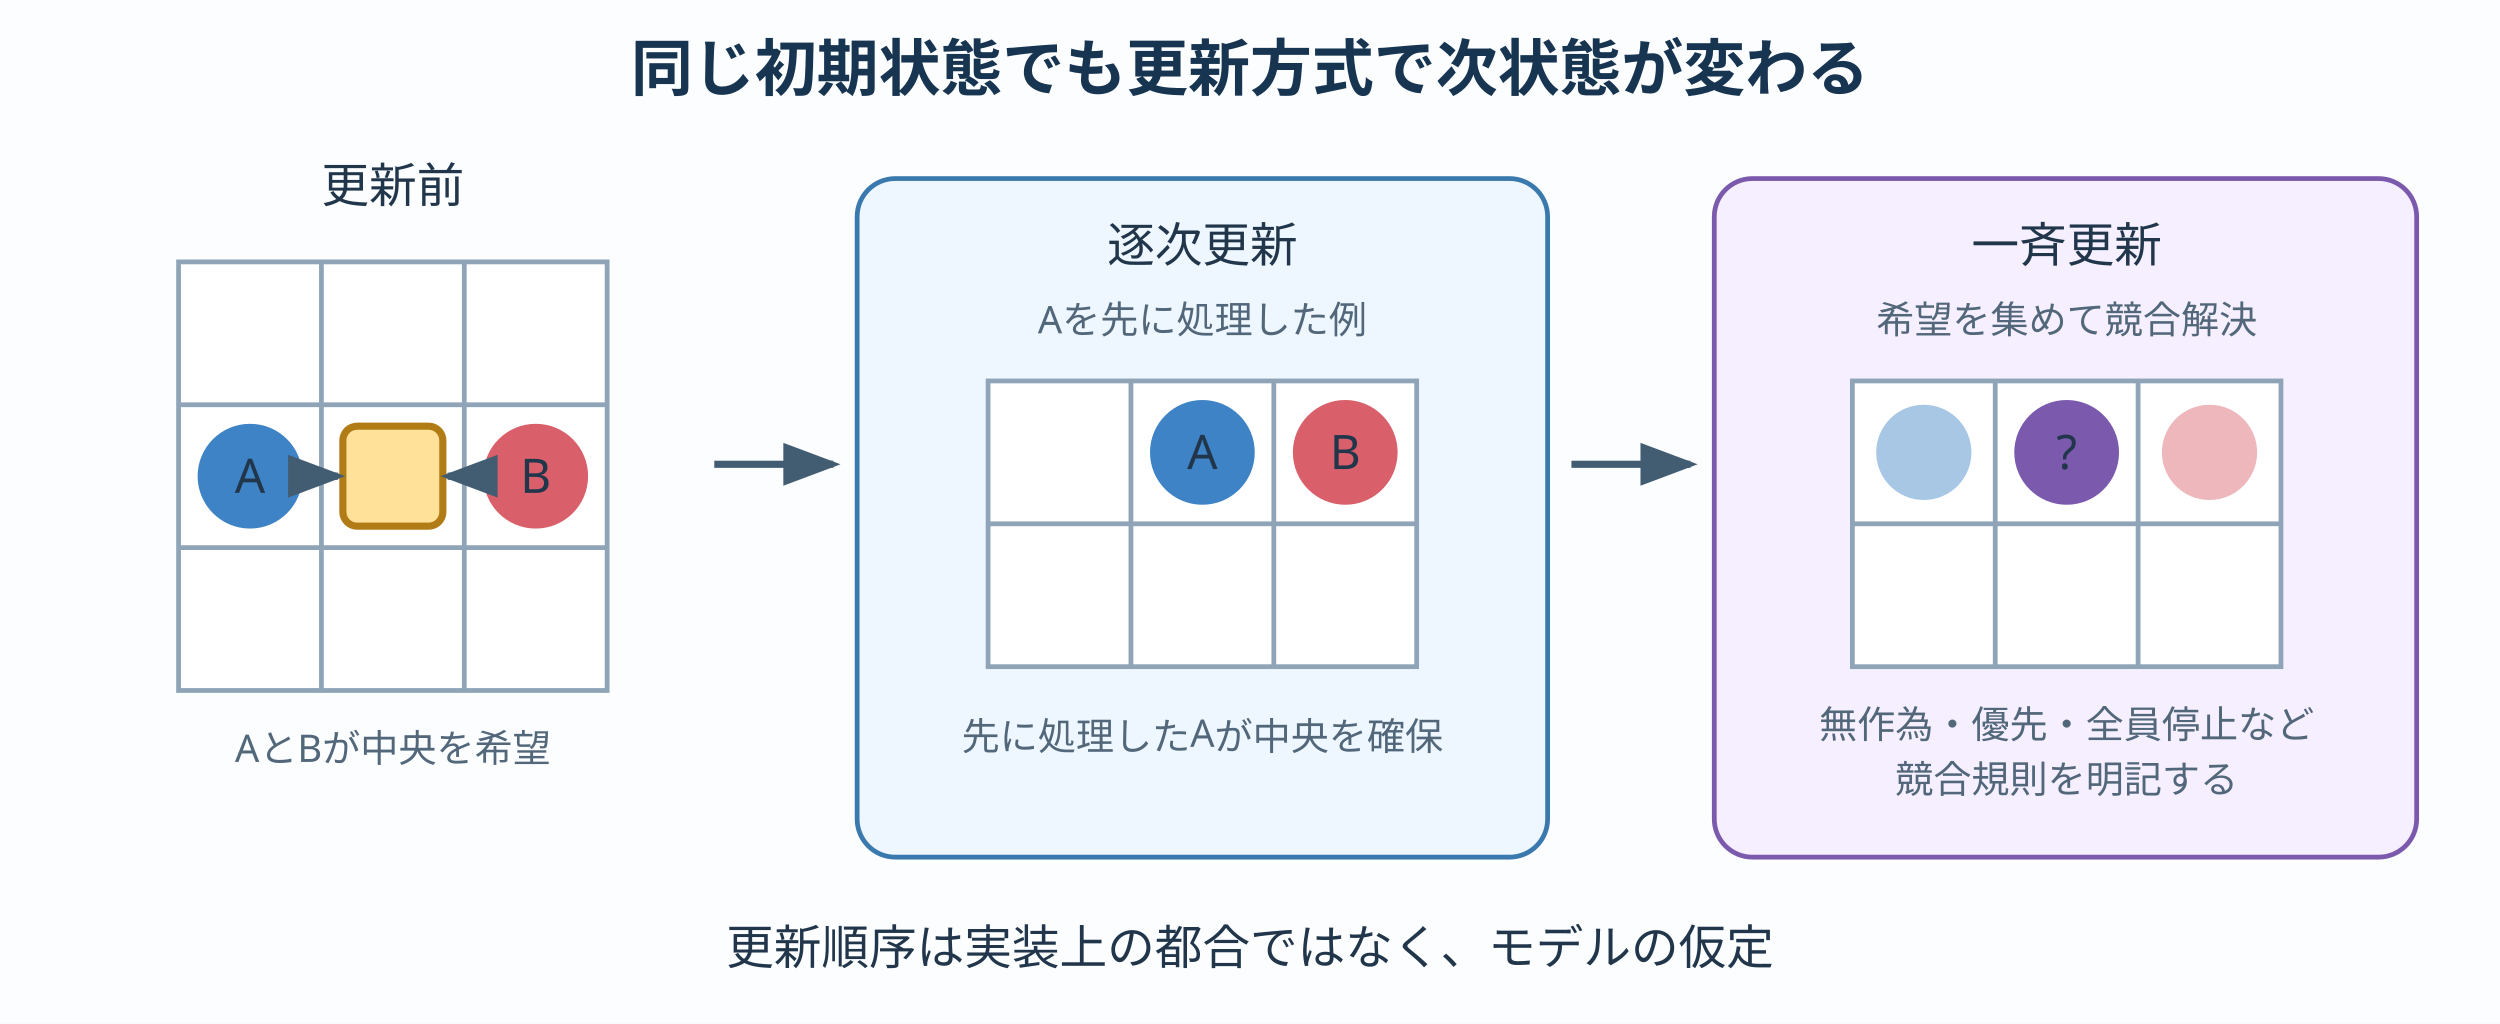
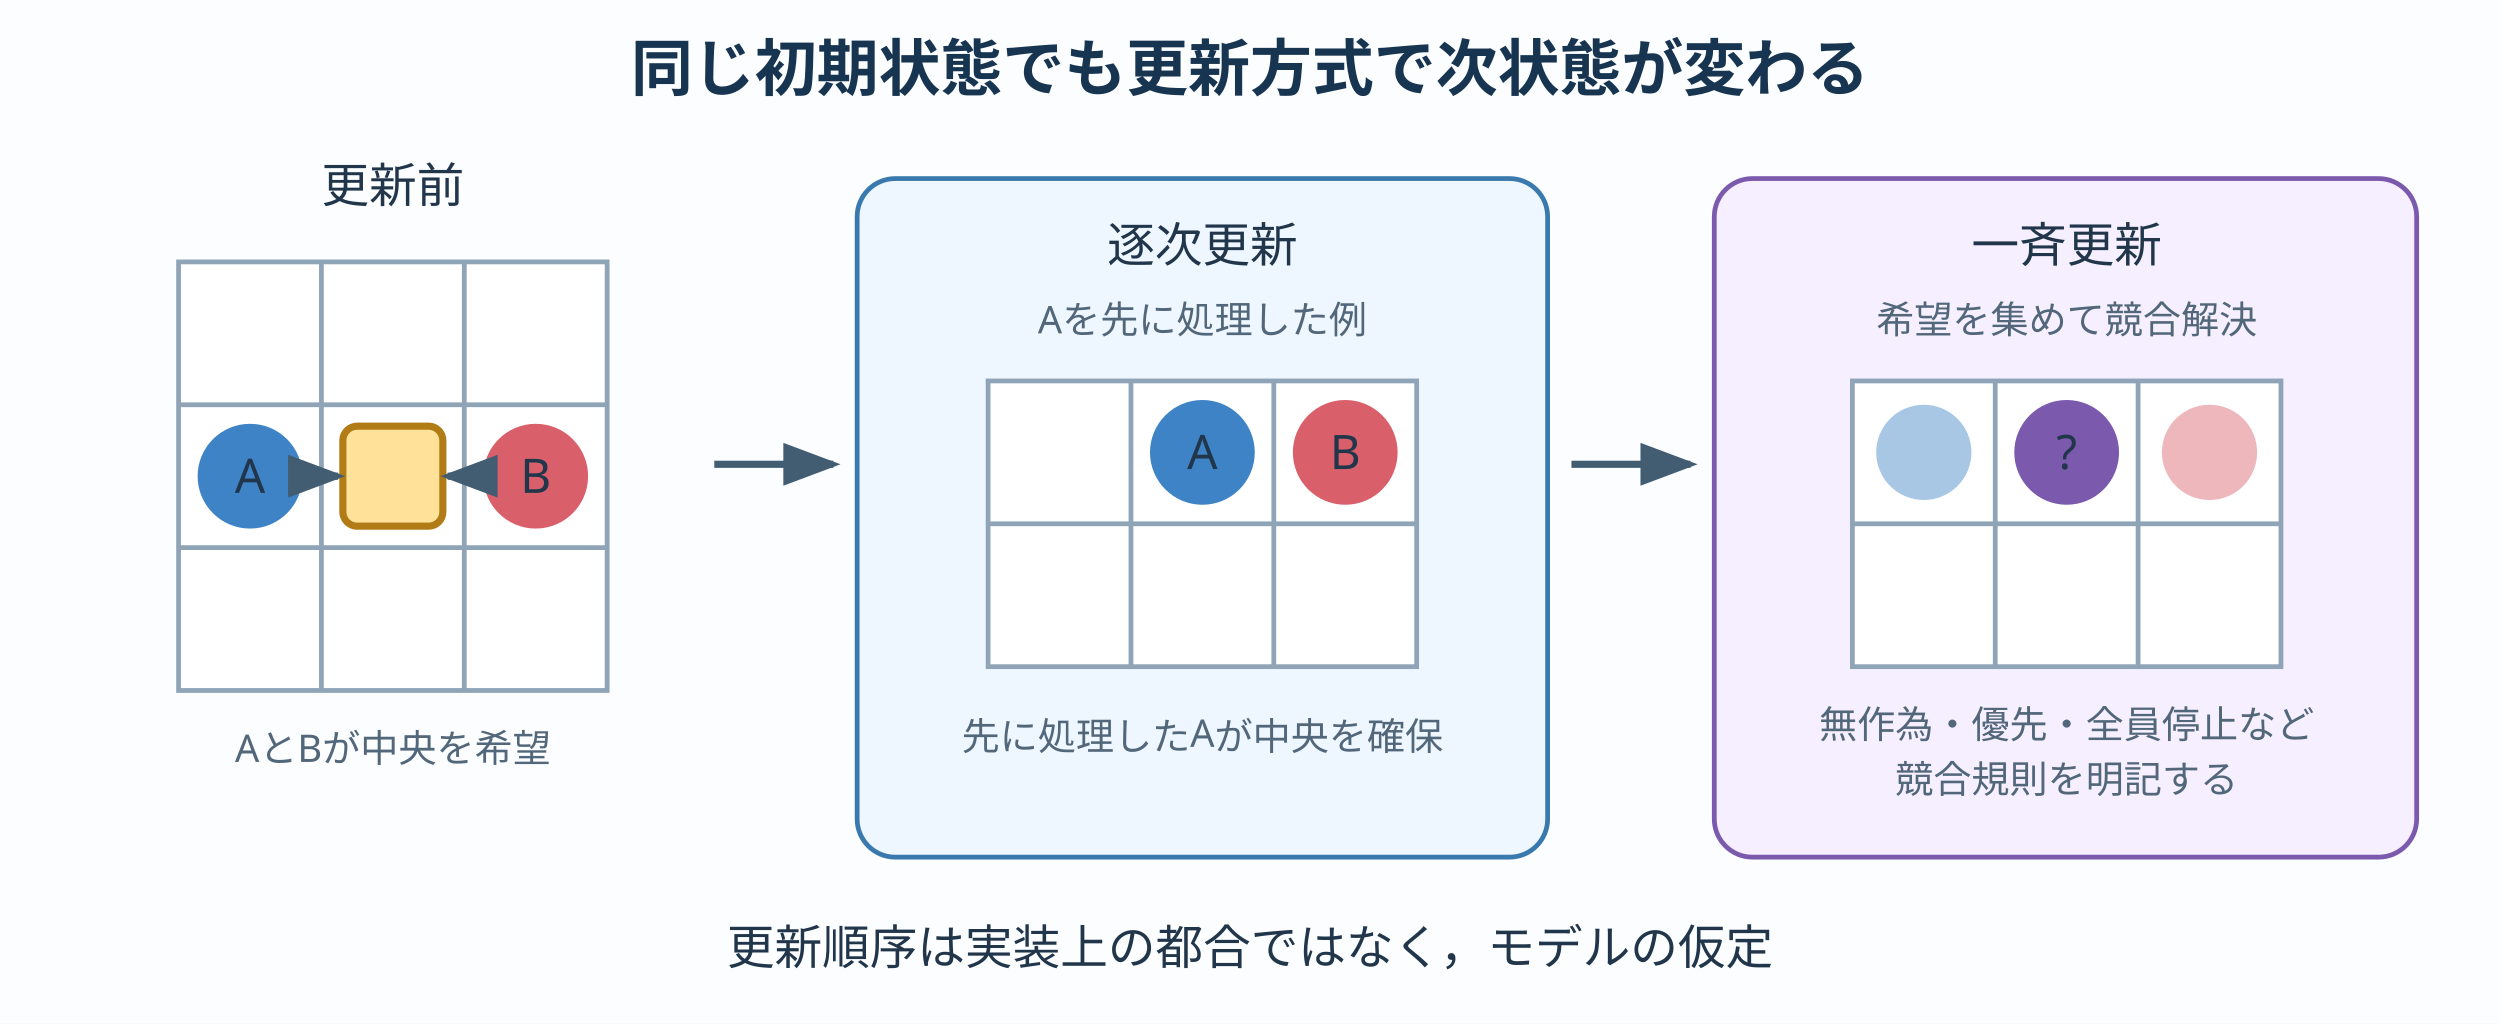
<svg xmlns="http://www.w3.org/2000/svg" width="1050" height="430" viewBox="0 0 1050 430" role="img" aria-labelledby="title desc">
  <defs>
    <marker id="a" markerWidth="9" markerHeight="9" refX="7" refY="3" orient="auto">
      <path d="M0 0v6l8-3z" fill="#425c72" />
    </marker>
    <style>.t{font:20px sans-serif;fill:#21364a}.s{font:16px sans-serif;fill:#52677a}.grid{stroke:#8fa4b7;stroke-width:2;fill:#fff}.p{stroke:#425c72;stroke-width:3;fill:none;marker-end:url(#a)}</style>
  </defs>
  <rect width="1050" height="430" fill="#fbfdff" />
  <text x="525" y="38" text-anchor="middle" style="font:700 26px sans-serif;fill:#173451">同じ初期状態でも更新方式で次状態が変わる</text>
  <g transform="translate(35 85)">
    <text x="130" y="0" text-anchor="middle" class="t">更新前</text>
    <g transform="translate(40 25)">
      <rect class="grid" width="180" height="180" />
      <path d="M60 0V180M120 0V180M0 60H180M0 120H180" class="grid" />
      <circle cx="30" cy="90" r="22" fill="#3d83c5" />
      <text x="30" y="97" text-anchor="middle" fill="white" class="t">A</text>
      <circle cx="150" cy="90" r="22" fill="#d95f6b" />
      <text x="150" y="97" text-anchor="middle" fill="white" class="t">B</text>
      <rect x="69" y="69" width="42" height="42" rx="6" fill="#ffe19a" stroke="#b17b15" stroke-width="3" />
      <path class="p" d="M55 90H67" />
      <path class="p" d="M125 90H113" />
    </g>
    <text x="130" y="235" text-anchor="middle" class="s">AとBが中央を希望</text>
  </g>
  <path class="p" d="M300 195H350" />
  <g transform="translate(360 75)">
    <rect width="290" height="285" rx="16" fill="#eef7ff" stroke="#3979ad" stroke-width="2" />
    <text x="145" y="35" text-anchor="middle" class="t">逐次更新</text>
    <text x="145" y="65" text-anchor="middle" class="s">Aを先に処理した例</text>
    <g transform="translate(55 85)">
      <rect class="grid" width="180" height="120" />
      <path d="M60 0V120M120 0V120M0 60H180" class="grid" />
      <circle cx="90" cy="30" r="22" fill="#3d83c5" />
      <text x="90" y="37" text-anchor="middle" fill="white" class="t">A</text>
      <circle cx="150" cy="30" r="22" fill="#d95f6b" />
      <text x="150" y="37" text-anchor="middle" fill="white" class="t">B</text>
    </g>
    <text x="145" y="240" text-anchor="middle" class="s">先に処理したAが中央を確保</text>
  </g>
  <path class="p" d="M660 195H710" />
  <g transform="translate(720 75)">
    <rect width="295" height="285" rx="16" fill="#f5efff" stroke="#7b5aae" stroke-width="2" />
    <text x="148" y="35" text-anchor="middle" class="t">一斉更新</text>
    <text x="148" y="65" text-anchor="middle" class="s">希望を集めて競合解決</text>
    <g transform="translate(58 85)">
      <rect class="grid" width="180" height="120" />
      <path d="M60 0V120M120 0V120M0 60H180" class="grid" />
      <circle cx="30" cy="30" r="20" fill="#3d83c5" opacity=".45" />
      <circle cx="150" cy="30" r="20" fill="#d95f6b" opacity=".45" />
      <circle cx="90" cy="30" r="22" fill="#7b5aae" />
      <text x="90" y="37" text-anchor="middle" fill="white" class="t">?</text>
    </g>
    <text x="148" y="235" text-anchor="middle" class="s">無作為・優先・全員停止など</text>
    <text x="148" y="258" text-anchor="middle" class="s">競合規則を明記する</text>
  </g>
-   <text x="525" y="405" text-anchor="middle" class="t">更新順序は実装上の都合ではなく、モデルの仮定</text>
+   <text x="525" y="405" text-anchor="middle" class="t">更新順序は実装上の都合ではなく，モデルの仮定</text>
</svg>
